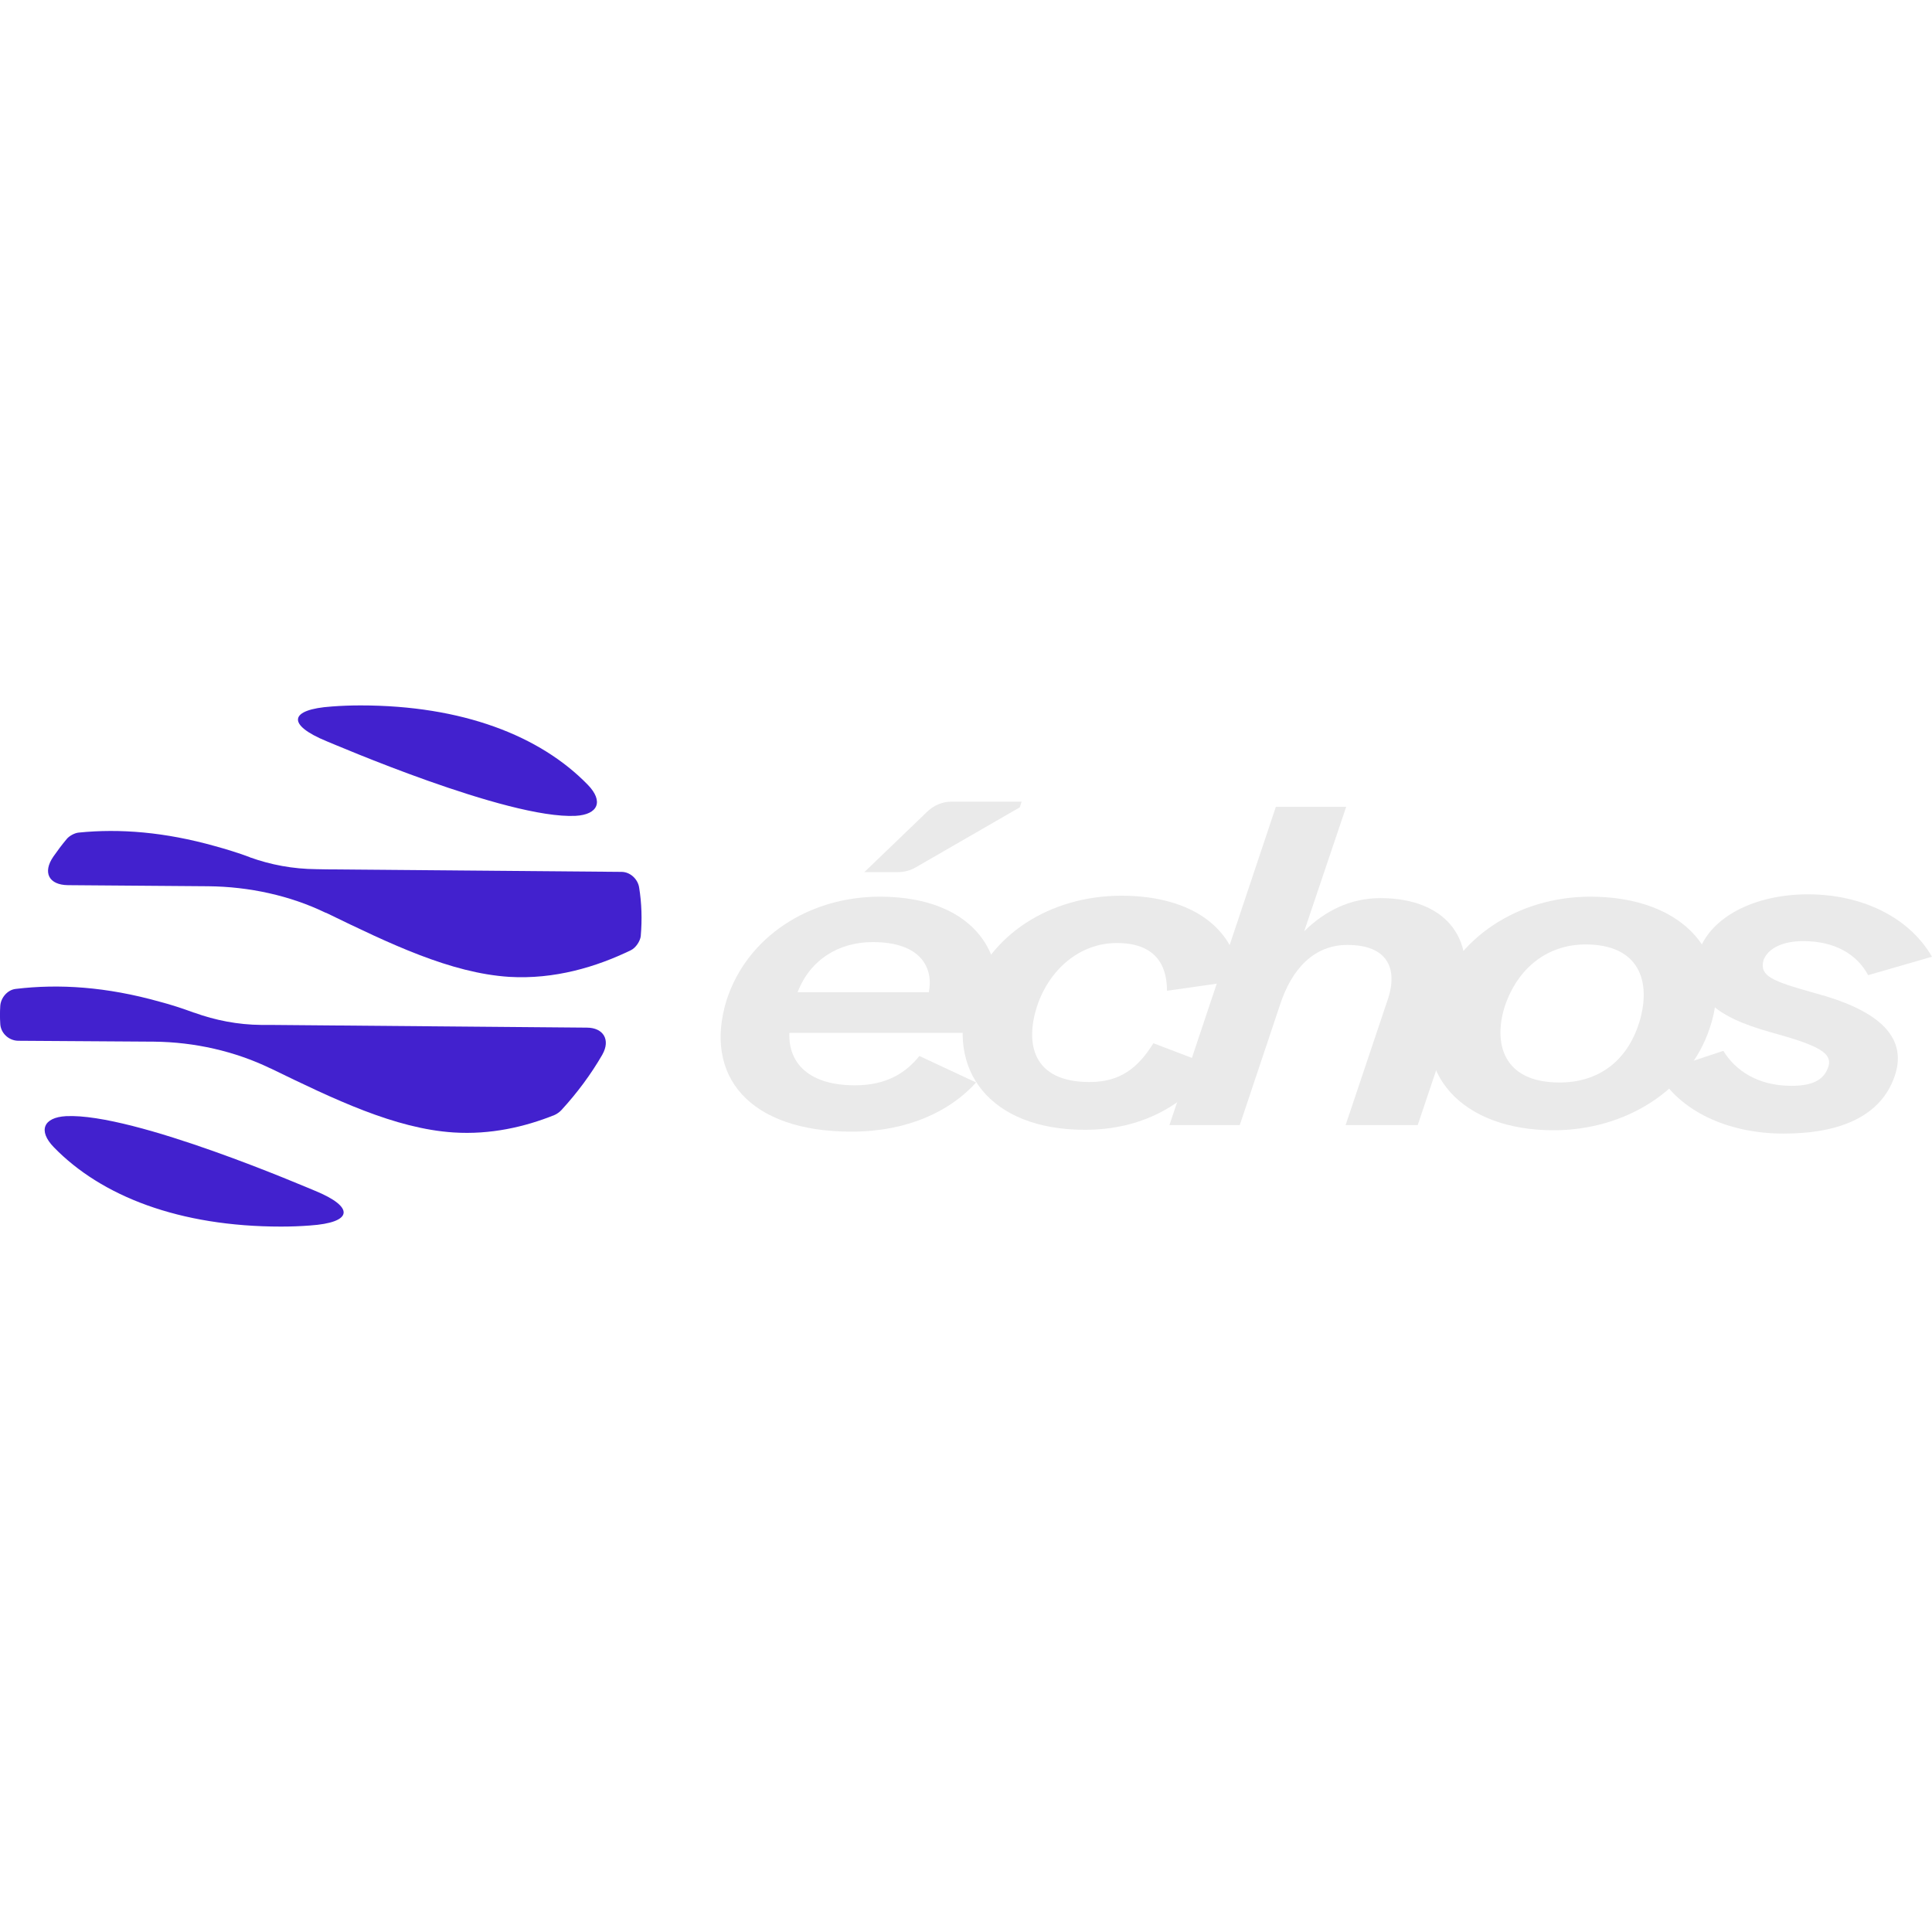
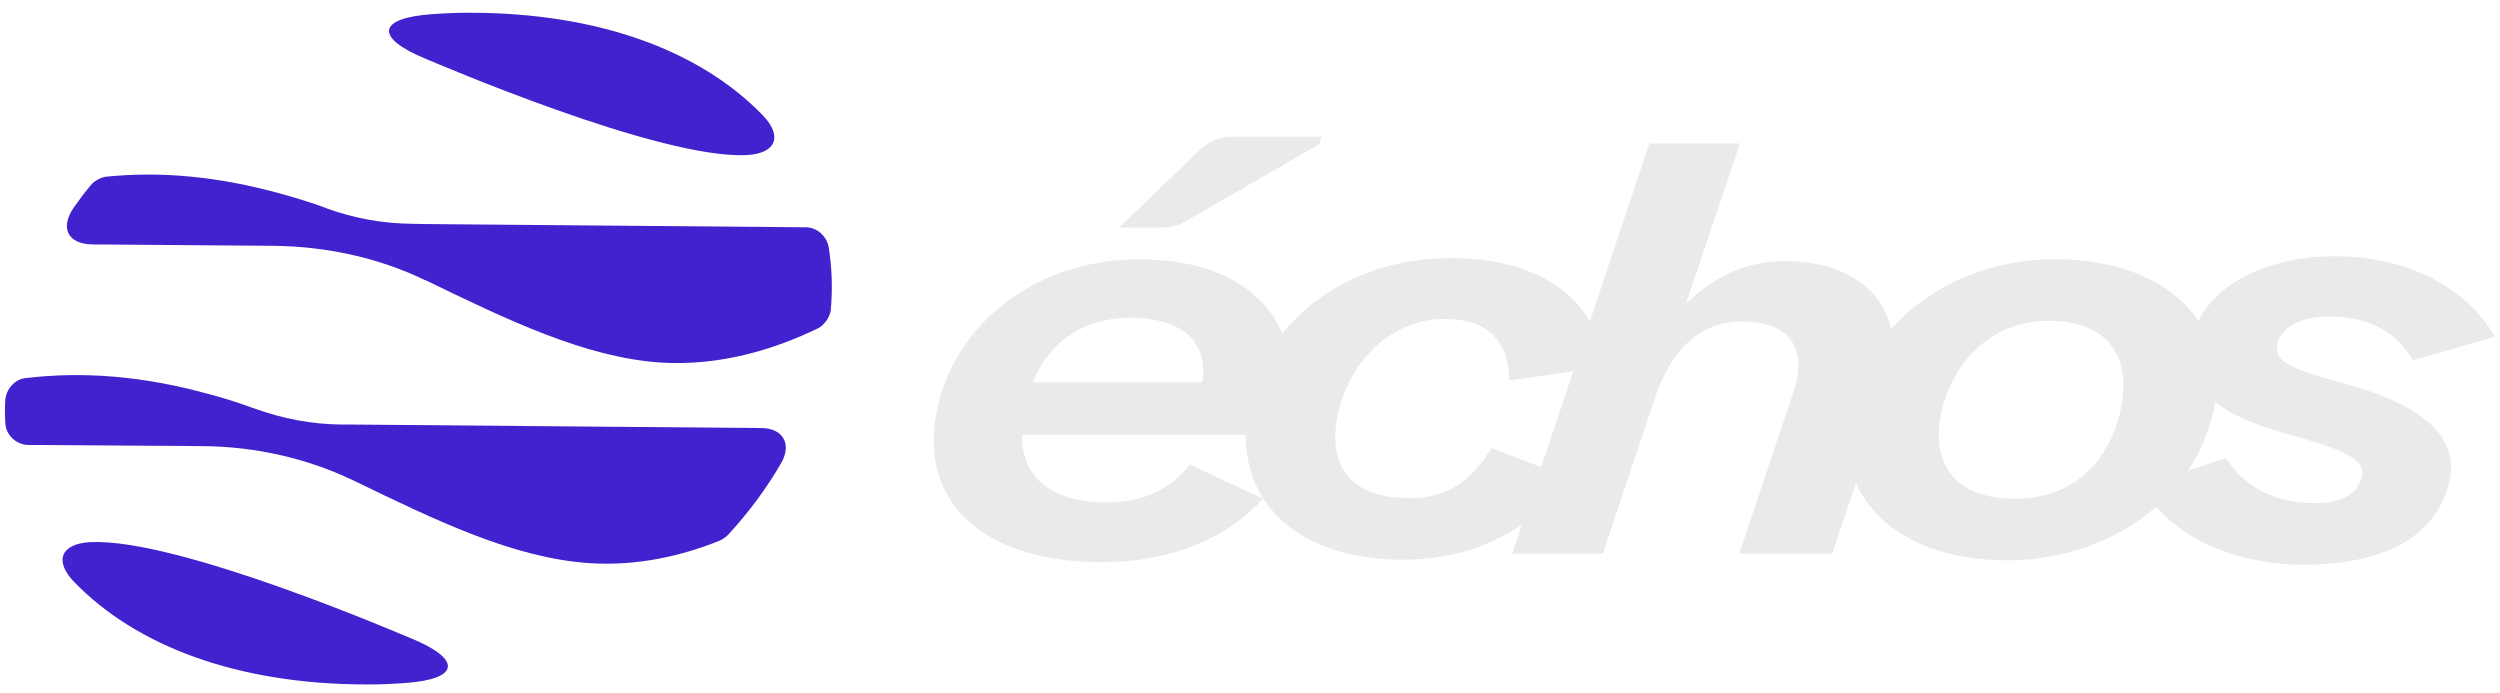
- <svg xmlns="http://www.w3.org/2000/svg" id="Calque_2" data-name="Calque 2" viewBox="0 0 500 500">
+ <svg xmlns="http://www.w3.org/2000/svg" id="Calque_2" data-name="Calque 2" viewBox="-1 180 502 139">
  <defs>
    <style>
      .cls-1 {
        fill: #eaeaea;
      }

      .cls-2 {
        fill: #4221ce;
      }
    </style>
  </defs>
  <g id="logotypeB">
    <path class="cls-1" d="M188.07,258.74c5.35-16.4,21.42-26.68,39.62-26.68,24.78,0,34.72,15.66,28.91,33.53l-.61,1.71h-51.7c-.31,7.96,5.2,13.58,16.98,13.58,8.41,0,13.31-3.43,16.67-7.59l14.68,6.85c-6.73,7.47-17.75,12.73-32.28,12.73-26.46,0-38.39-14.44-32.27-34.14ZM225.85,243.81c-8.72,0-16.21,4.53-19.43,12.98h33.96c1.22-6.12-1.84-12.98-14.53-12.98ZM240.03,210c1.69-1.63,3.95-2.54,6.3-2.54h18.06l-.46,1.47-26.95,15.55c-1.38.8-2.95,1.22-4.55,1.22h-8.73l16.33-15.7Z" />
    <path class="cls-1" d="M250.79,257.76c5.05-15.66,20.8-25.95,39.46-25.95s29.83,8.93,30.59,21.91l-18.82,2.69c0-7.22-3.52-12.36-13-12.36s-17.44,6.73-20.65,16.4c-3.06,9.54-1.22,19.58,13.61,19.58,7.95,0,12.54-3.67,16.52-10.04l15.75,6c-7.8,10.16-18.81,16.4-33.5,16.4-24.78,0-36.1-15.78-29.98-34.63Z" />
    <path class="cls-1" d="M330.19,208.81h18.2l-10.86,32.19c5.35-5.26,11.93-8.57,19.73-8.57,17.28,0,25.7,11.14,20.35,26.93l-10.71,31.82h-18.66l11.01-32.8c2.45-7.59,0-13.83-10.56-13.83-8.56,0-14.38,6.12-17.44,15.54l-10.4,31.09h-18.2l27.54-82.37Z" />
    <path class="cls-1" d="M371.34,258.86c5.35-16.15,21.57-26.8,40.23-26.8,24.63,0,37.32,15.42,30.9,34.02-5.2,15.91-21.72,26.43-40.38,26.43-23.86,0-37.02-14.81-30.75-33.65ZM424.27,264.49c3.21-10.65-.15-20.07-13.92-20.07-9.79,0-17.59,6-20.96,16.15-2.91,9.42-.46,19.58,14.23,19.58,9.79,0,17.44-5.26,20.65-15.66Z" />
    <path class="cls-1" d="M429.02,277.59l16.98-5.63c3.06,5.02,8.87,9.05,17.59,9.05,5.2,0,8.26-1.34,9.48-4.65,1.53-3.91-2.75-5.88-14.68-9.18-14.99-4.16-21.57-9.79-18.81-20.68,3.06-9.3,14.68-15.05,28.3-15.05s26,5.63,32.12,16.15l-16.52,4.77c-2.91-5.39-8.57-8.81-16.83-8.81-5.05,0-9.02,1.71-10.25,4.9-1.07,4.16,1.99,5.38,13.31,8.56,15.14,4.04,24.32,10.65,20.65,21.42-3.52,10.4-14.07,14.93-28.76,14.93s-27.07-6-32.58-15.79Z" />
    <g>
      <path class="cls-2" d="M85.85,182.84c2.47-.19,4.94-.28,7.46-.28,26.29,0,46.48,7.83,58.83,20.56,4.1,4.24,2.7,7.69-3.17,8.02-17.67.89-62.84-18.69-64.42-19.3-10.35-4.24-9.88-8.25,1.31-9Z" />
      <path class="cls-2" d="M80.2,317.16c-2.47.19-4.94.28-7.46.28-26.29,0-46.48-7.83-58.83-20.56-4.1-4.24-2.7-7.69,3.17-8.02,17.67-.89,62.84,18.69,64.42,19.3,10.35,4.24,9.88,8.25-1.31,9Z" />
      <path class="cls-2" d="M155.91,272.9c-2.98,5.17-6.57,9.98-10.63,14.4-.42.47-1.21,1.03-1.77,1.26-7.74,3.12-16.64,5.13-26.11,4.52-15.2-.98-30.91-8.58-47.41-16.6-.14-.05-.23-.05-.23-.09-8.95-4.29-19.3-6.71-29.93-6.81l-35.15-.23c-2.47-.05-4.57-2.05-4.62-4.52-.09-1.44-.09-2.89,0-4.38.09-2.19,1.86-4.29,4.01-4.52,11.23-1.35,23.45-.56,37.25,3.31,2.89.75,5.87,1.73,8.9,2.84h.05c5.41,1.96,11.28,3.12,17.34,3.17h2.42l81.81.7c4.34,0,6.2,3.17,4.06,6.95Z" />
      <path class="cls-2" d="M165.84,242.18c-.14,1.4-1.31,3.12-2.56,3.73-8.95,4.34-19.77,7.6-31.51,6.9-15.15-.98-30.81-8.53-47.32-16.55-.19-.05-.23-.05-.28-.09-9.09-4.38-19.63-6.71-30.3-6.81l-36.27-.28c-4.99-.05-6.62-3.31-3.78-7.41,1.07-1.54,2.19-3.03,3.4-4.48.65-.84,2.1-1.63,3.17-1.72,10.63-1.07,22.28-.14,35.24,3.5,2.89.79,5.92,1.72,8.95,2.84l.05.05c5.45,1.96,11.19,3.03,17.2,3.08l2.7.05,76.31.65c2.24,0,4.24,1.86,4.57,4.06.65,4.01.79,8.2.42,12.49Z" />
    </g>
  </g>
</svg>
